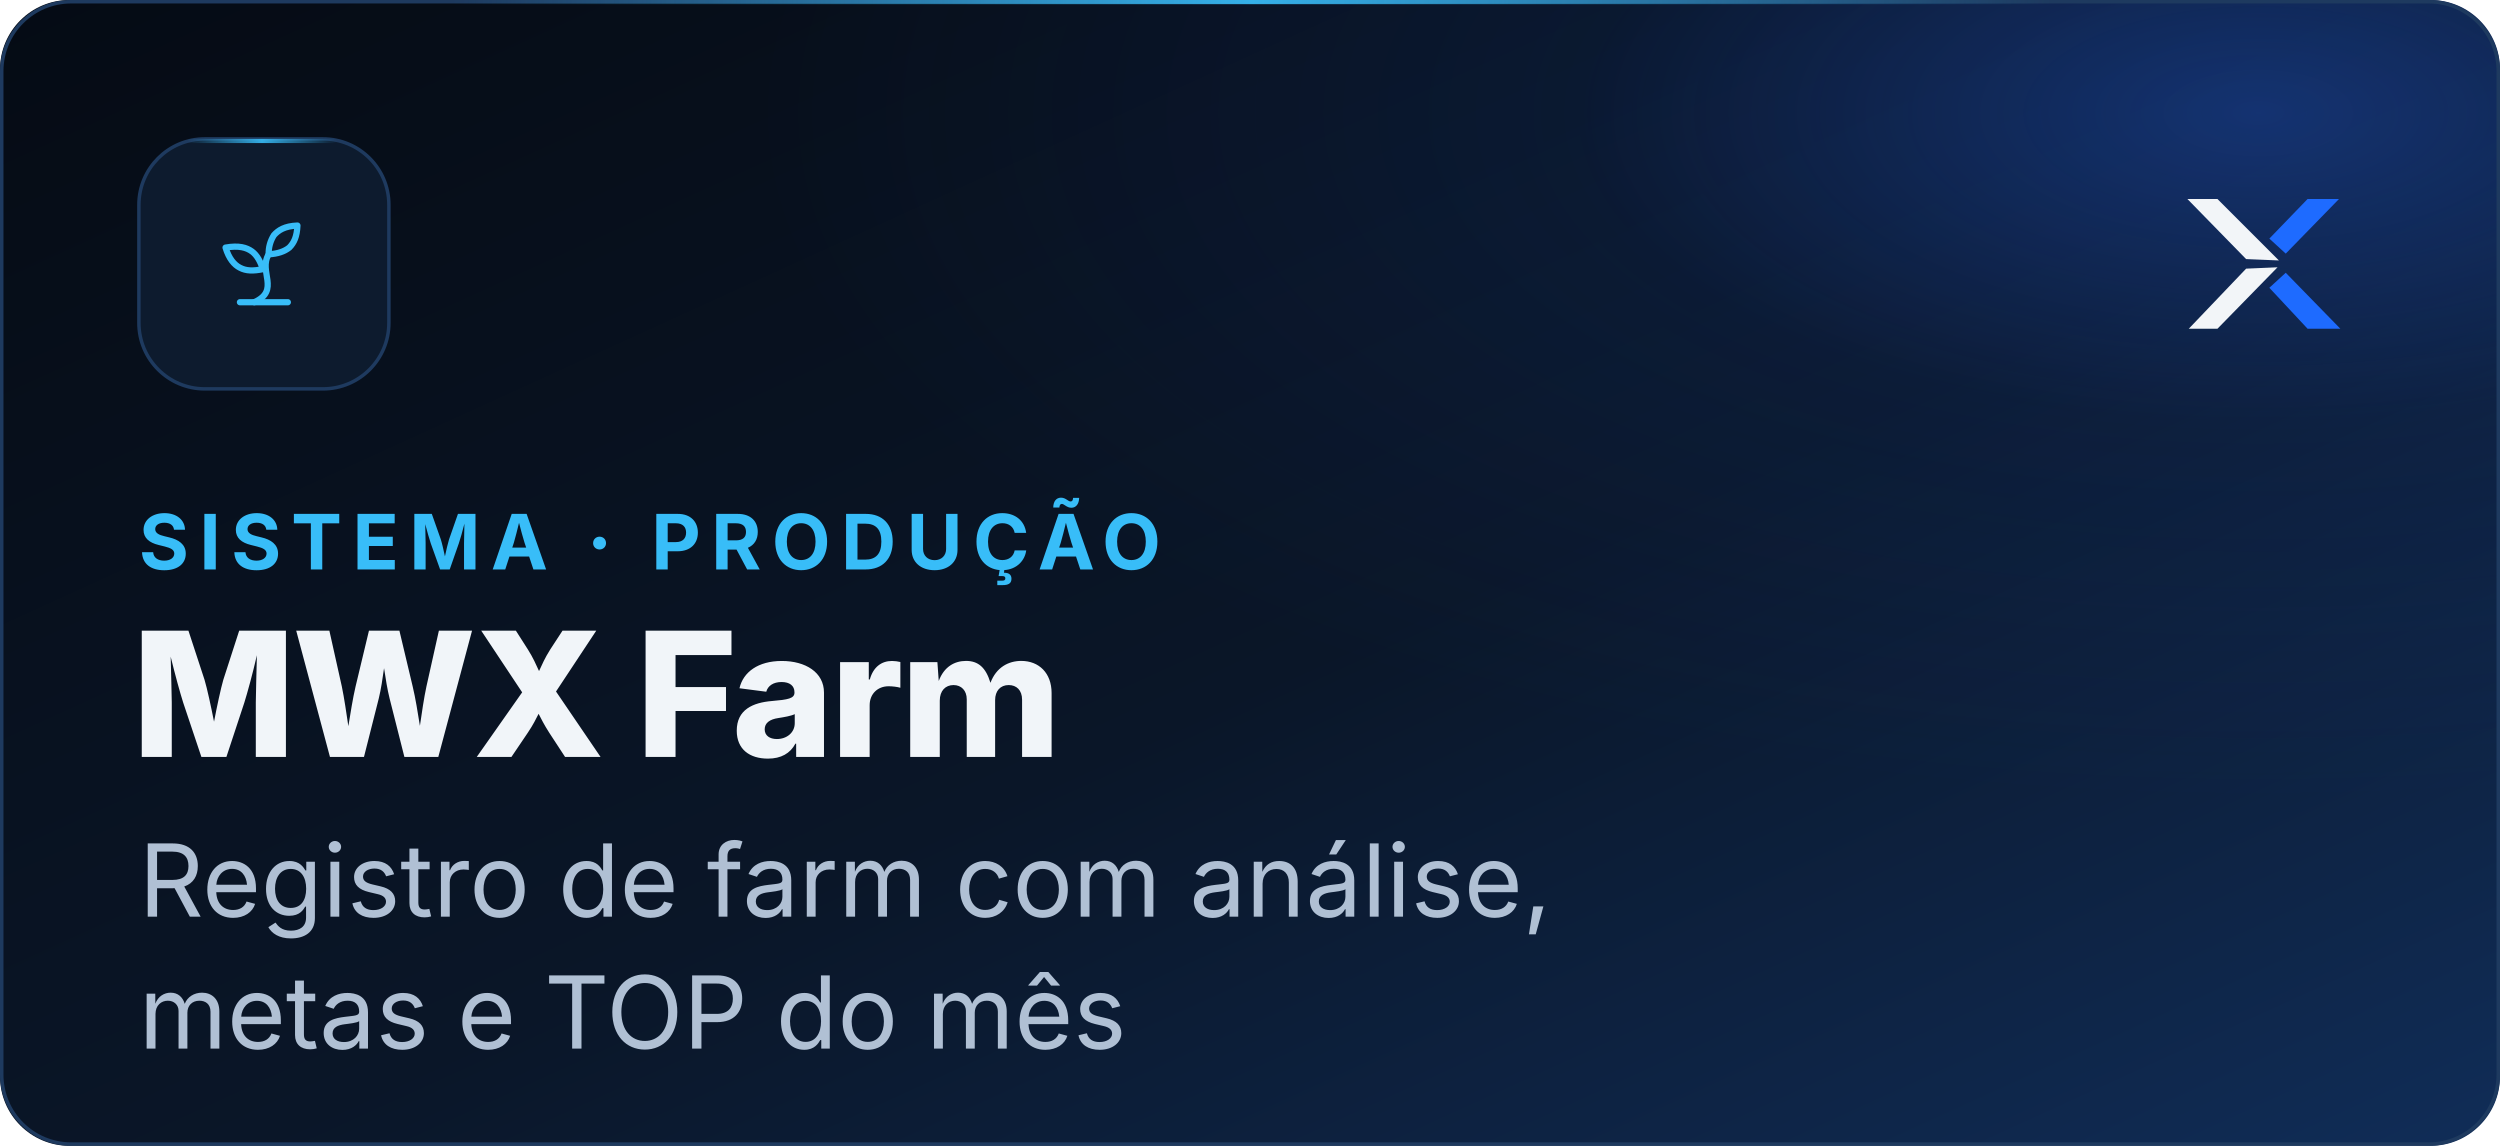
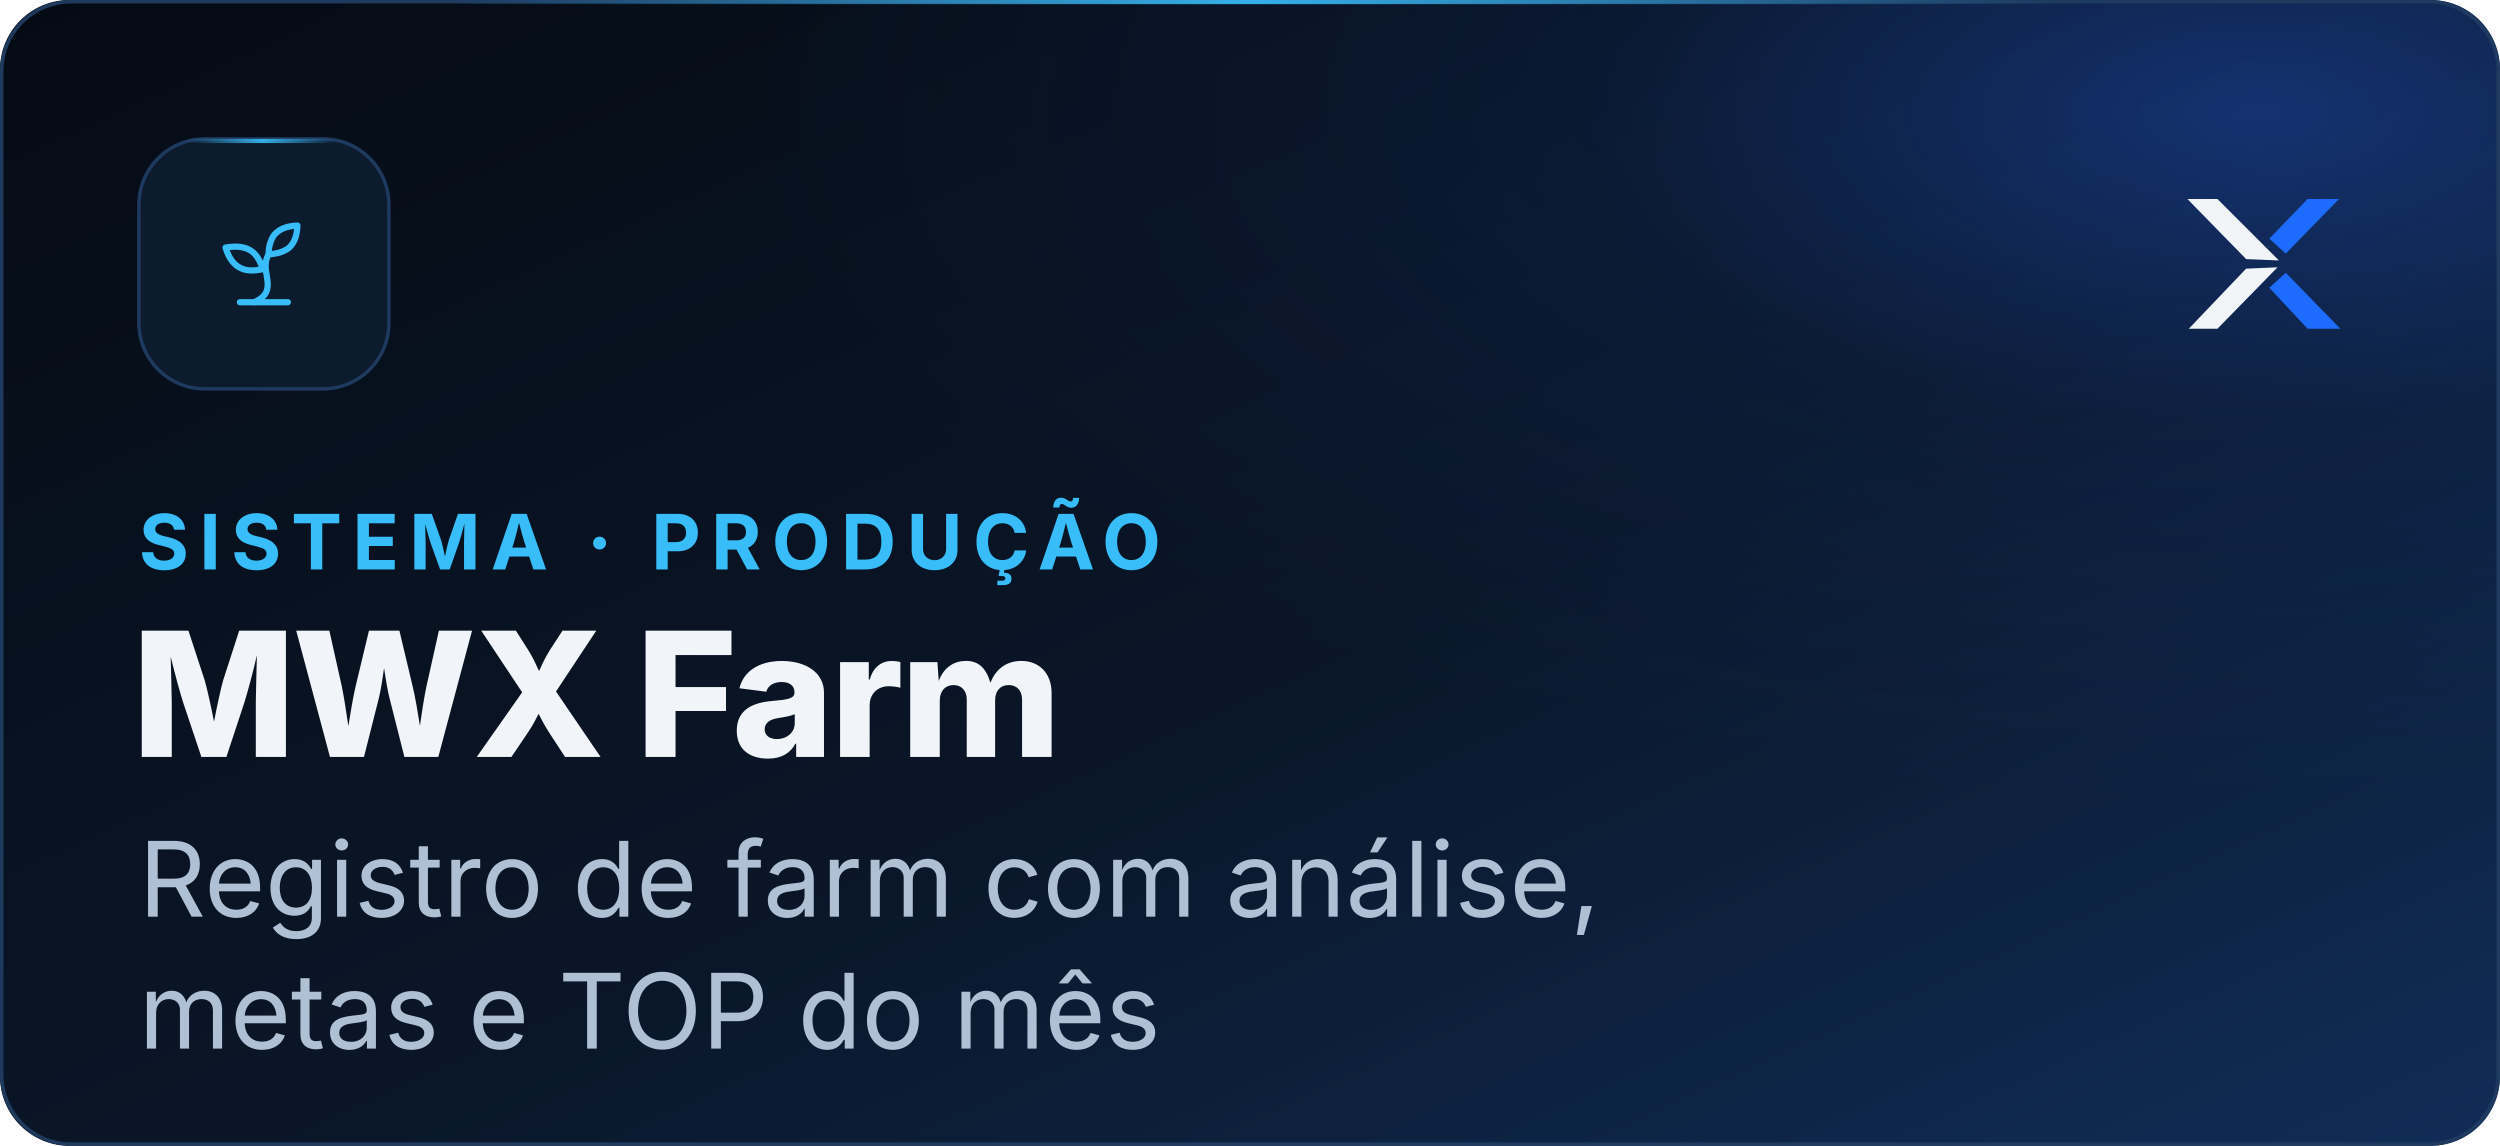
<svg xmlns="http://www.w3.org/2000/svg" width="720" height="330" viewBox="0 0 720 330" role="img" aria-label="MWX Farm — Registro de farm com análise, metas e TOP do mês" font-family="'Segoe UI', 'Inter', 'Helvetica Neue', Arial, sans-serif">
  <defs>
    <linearGradient id="bgdmfarm" x1="0" y1="0" x2="1" y2="1">
      <stop offset="0" stop-color="#050B14" />
      <stop offset=".55" stop-color="#0A1628" />
      <stop offset="1" stop-color="#102D58" />
    </linearGradient>
    <radialGradient id="glowdmfarm" cx="0.9" cy="0.1" r=".6">
      <stop offset="0" stop-color="#2563EB" stop-opacity=".38" />
      <stop offset=".45" stop-color="#2563EB" stop-opacity=".08" />
      <stop offset="1" stop-color="#2563EB" stop-opacity="0" />
    </radialGradient>
    <linearGradient id="edgedmfarm" x1="0" y1="0" x2="1" y2="0">
      <stop offset="0" stop-color="#38BDF8" stop-opacity="0" />
      <stop offset=".5" stop-color="#38BDF8" stop-opacity=".9" />
      <stop offset="1" stop-color="#38BDF8" stop-opacity="0" />
    </linearGradient>
    <clipPath id="clipdmfarm">
      <rect width="720" height="330" rx="20" />
    </clipPath>
  </defs>
  <g clip-path="url(#clipdmfarm)">
    <rect width="720" height="330" fill="url(#bgdmfarm)" />
    <rect width="720" height="330" fill="url(#glowdmfarm)" />
  </g>
  <rect x=".5" y=".5" width="719" height="329" rx="20" fill="none" stroke="#1E3A5F" />
  <rect x="130" y="0" width="461" height="1.2" fill="url(#edgedmfarm)" />
  <rect x="40" y="40" width="72" height="72" rx="19" fill="#0D1B2E" stroke="#1E3A5F" />
  <rect x="54" y="40" width="43" height="1.2" fill="url(#edgedmfarm)" />
  <g transform="translate(59.44 59.44) scale(1.38)" fill="none" stroke="#38BDF8" stroke-width="1.30" stroke-linecap="round" stroke-linejoin="round" color="#38BDF8">
    <path d="M7 20h10" />
    <path d="M10 20c5.5-2.5.8-6.4 3-10" />
    <path d="M9.5 9.4c1.1.8 1.8 2.2 2.3 3.7-2 .4-3.5.4-4.8-.3-1.2-.6-2.3-1.9-3-4.2 2.8-.5 4.4 0 5.5.8z" />
    <path d="M14.1 6a7 7 0 0 0-1.1 4c1.9-.1 3.3-.6 4.3-1.4 1-1 1.6-2.3 1.7-4.6-2.7.1-4 1-4.9 2z" />
  </g>
  <g transform="translate(628 55.34) scale(0.3934)">
    <g fill="#F2F5F8">
      <path d="M 71,55 L 48,56 L 6,100 L 27,100 Z" />
      <path d="M 5,5 L 48,49 L 72,50 L 27,5 Z" />
    </g>
    <g fill="#1E6BFF">
      <path d="M 65,70 L 93,100 L 117,100 L 77,59 Z" />
      <path d="M 116,5 L 93,5 L 65,34 L 77,45 Z" />
    </g>
  </g>
  <text x="40" y="164" fill="#38BDF8" font-size="22" font-weight="700" letter-spacing="3">SISTEMA · PRODUÇÃO</text>
  <text x="38" y="218" fill="#F1F5F9" font-size="50" font-weight="800" letter-spacing="-1">MWX Farm</text>
-   <text x="40" y="264.0" fill="#B0C0D4" font-size="29" font-weight="400" text-anchor="start">Registro de farm com análise,</text>
-   <text x="40" y="302.0" fill="#B0C0D4" font-size="29" font-weight="400" text-anchor="start">metas e TOP do mês</text>
+   <text x="40" y="264.0" fill="#B0C0D4" font-size="30" font-weight="400" text-anchor="start">Registro de farm com análise,</text>
+   <text x="40" y="302.0" fill="#B0C0D4" font-size="30" font-weight="400" text-anchor="start">metas e TOP do mês</text>
</svg>
